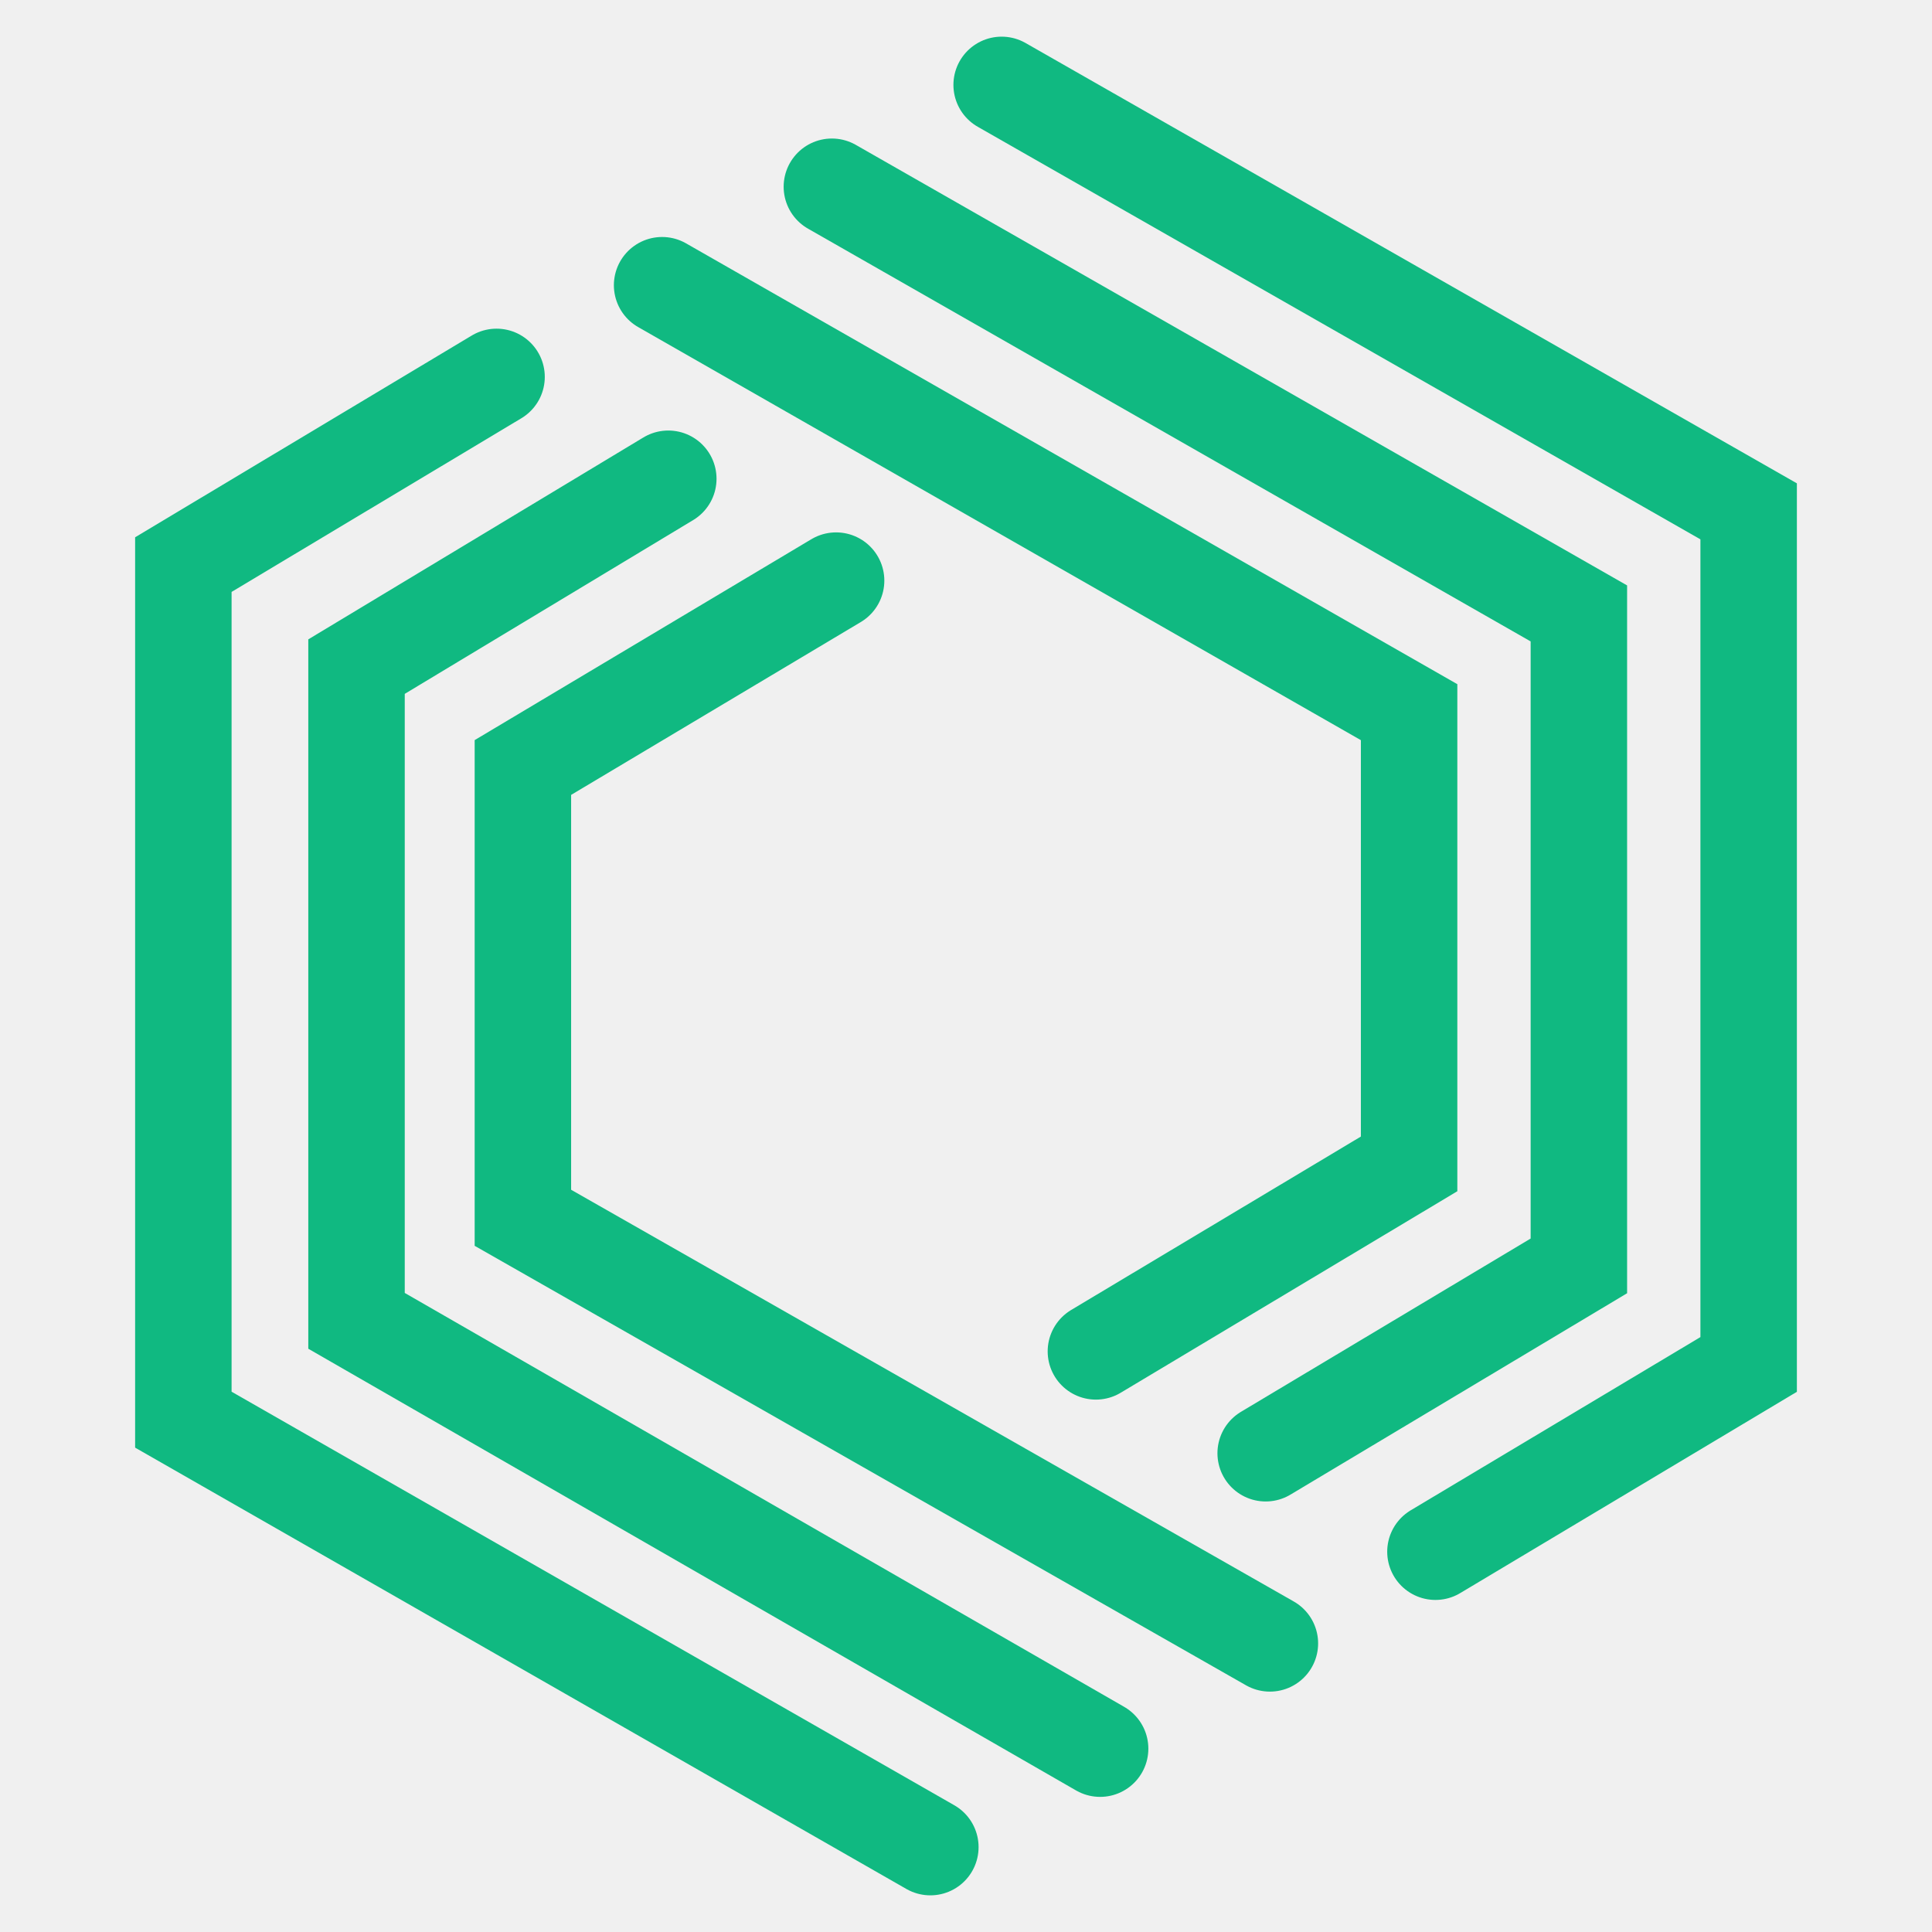
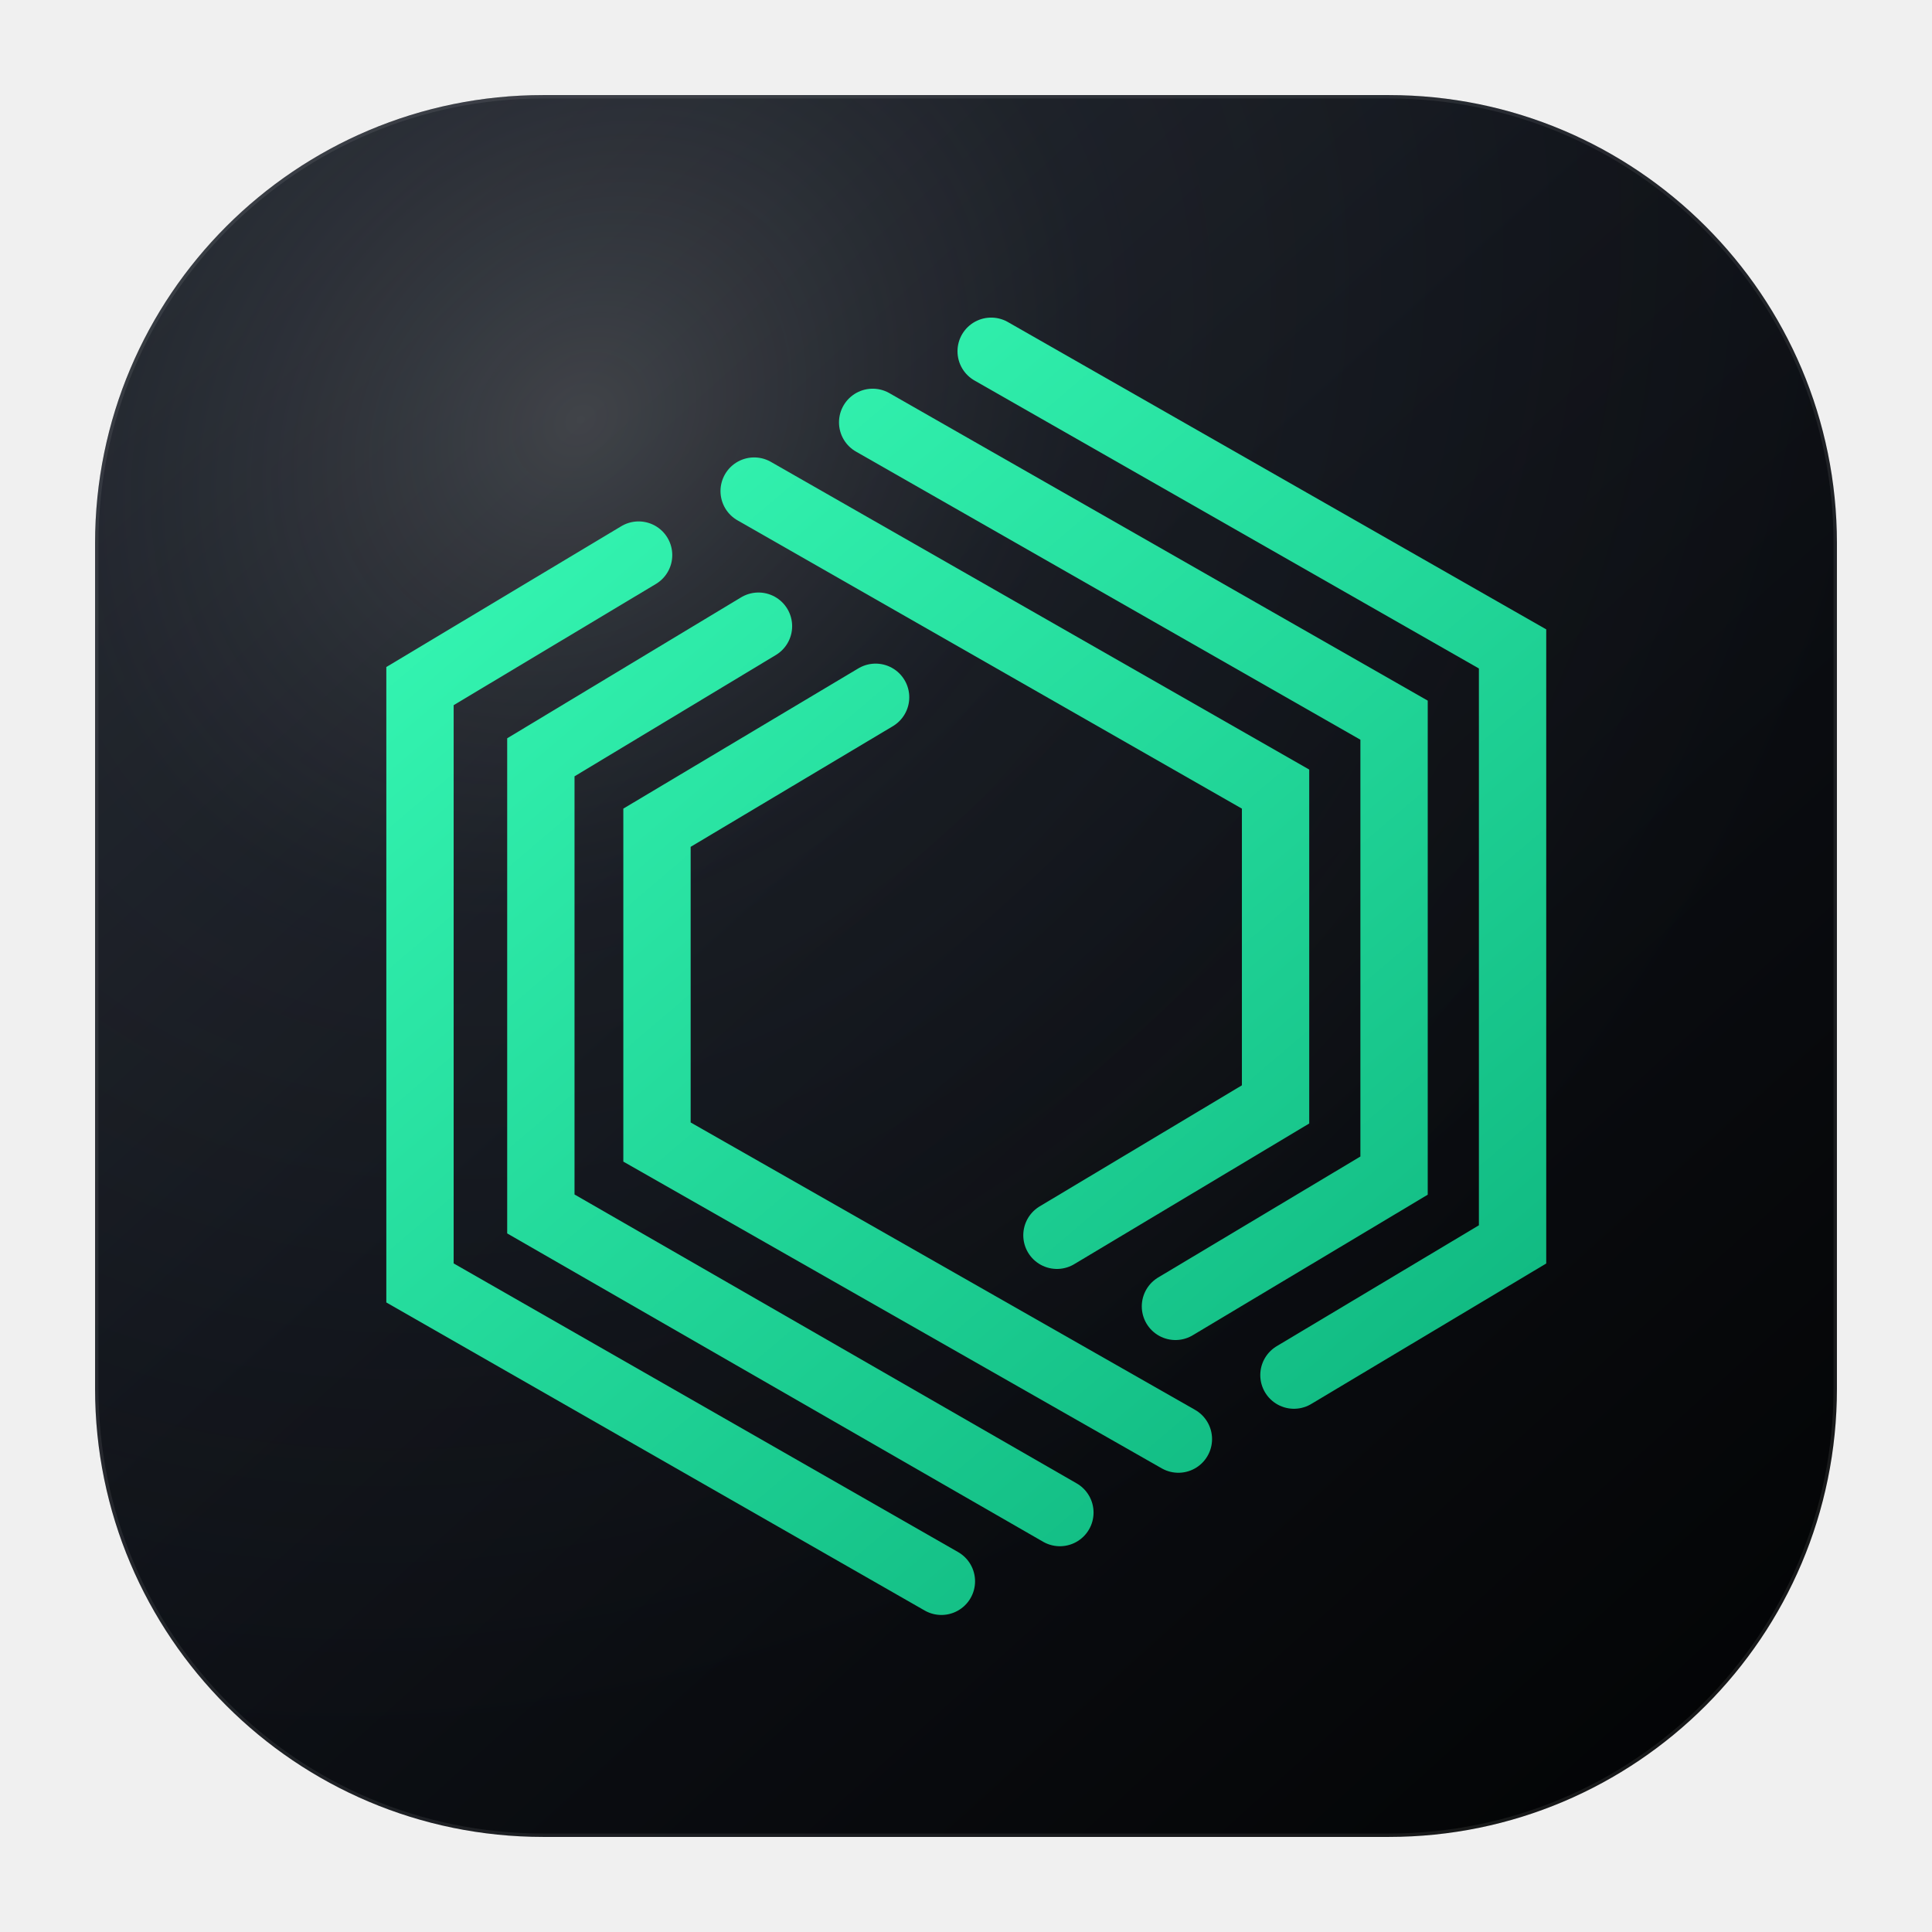
<svg xmlns="http://www.w3.org/2000/svg" width="32" height="32" viewBox="0 0 569 569" fill="none">
-   <path d="M295 25L515 150.597V401.847L422.757 457" stroke="#10b981" stroke-width="28.409" stroke-linecap="round" />
-   <path d="M274 544L54 418.112V166.281L146.243 111" stroke="#10b981" stroke-width="28.409" stroke-linecap="round" />
-   <path d="M245 55L465 180.659V372.821L372.758 428" stroke="#10b981" stroke-width="28.409" stroke-linecap="round" />
-   <path d="M324 515L105 389.004V196.327L196.823 141" stroke="#10b981" stroke-width="28.409" stroke-linecap="round" />
-   <path d="M195 84L415 209.743V342.783L322.757 398" stroke="#10b981" stroke-width="28.409" stroke-linecap="round" />
-   <path d="M374 484L154 358.657V226.041L246.243 171" stroke="#10b981" stroke-width="28.409" stroke-linecap="round" />
+   <defs>
+     <linearGradient id="tile-gradient" x1="72" y1="40" x2="514" y2="529" gradientUnits="userSpaceOnUse">
+       <stop stop-color="#1E2229" />
+       <stop offset="0.42" stop-color="#0F1218" />
+       <stop offset="1" stop-color="#030405" />
+     </linearGradient>
+     <radialGradient id="tile-glow" cx="0" cy="0" r="1" gradientUnits="userSpaceOnUse" gradientTransform="translate(170 126) rotate(47.8) scale(355 431)">
+       <stop stop-color="#FFFFFF" stop-opacity="0.18" />
+       <stop offset="0.38" stop-color="#7C8798" stop-opacity="0.08" />
+       <stop offset="1" stop-color="#7C8798" stop-opacity="0" />
+     </radialGradient>
+     <linearGradient id="mark-gradient" x1="109" y1="79" x2="461" y2="492" gradientUnits="userSpaceOnUse">
+       <stop stop-color="#34F5B1" />
+       <stop offset="1" stop-color="#10B981" />
+     </linearGradient>
+   </defs>
+   <rect x="28" y="28" width="513" height="513" rx="132" fill="url(#tile-gradient)" />
+   <rect x="28" y="28" width="513" height="513" rx="132" fill="url(#tile-glow)" />
+   <rect x="28.5" y="28.5" width="512" height="512" rx="131.5" stroke="white" stroke-opacity="0.08" />
+   <g transform="translate(86 86) scale(0.698)">
+     <path d="M295 25L515 150.597V401.847L422.757 457" stroke="url(#mark-gradient)" stroke-width="28.409" stroke-linecap="round" />
+     <path d="M274 544L54 418.112V166.281L146.243 111" stroke="url(#mark-gradient)" stroke-width="28.409" stroke-linecap="round" />
+     <path d="M245 55L465 180.659V372.821L372.758 428" stroke="url(#mark-gradient)" stroke-width="28.409" stroke-linecap="round" />
+     <path d="M324 515L105 389.004V196.327L196.823 141" stroke="url(#mark-gradient)" stroke-width="28.409" stroke-linecap="round" />
+     <path d="M195 84L415 209.743V342.783L322.757 398" stroke="url(#mark-gradient)" stroke-width="28.409" stroke-linecap="round" />
+     <path d="M374 484L154 358.657V226.041L246.243 171" stroke="url(#mark-gradient)" stroke-width="28.409" stroke-linecap="round" />
+   </g>
</svg>
